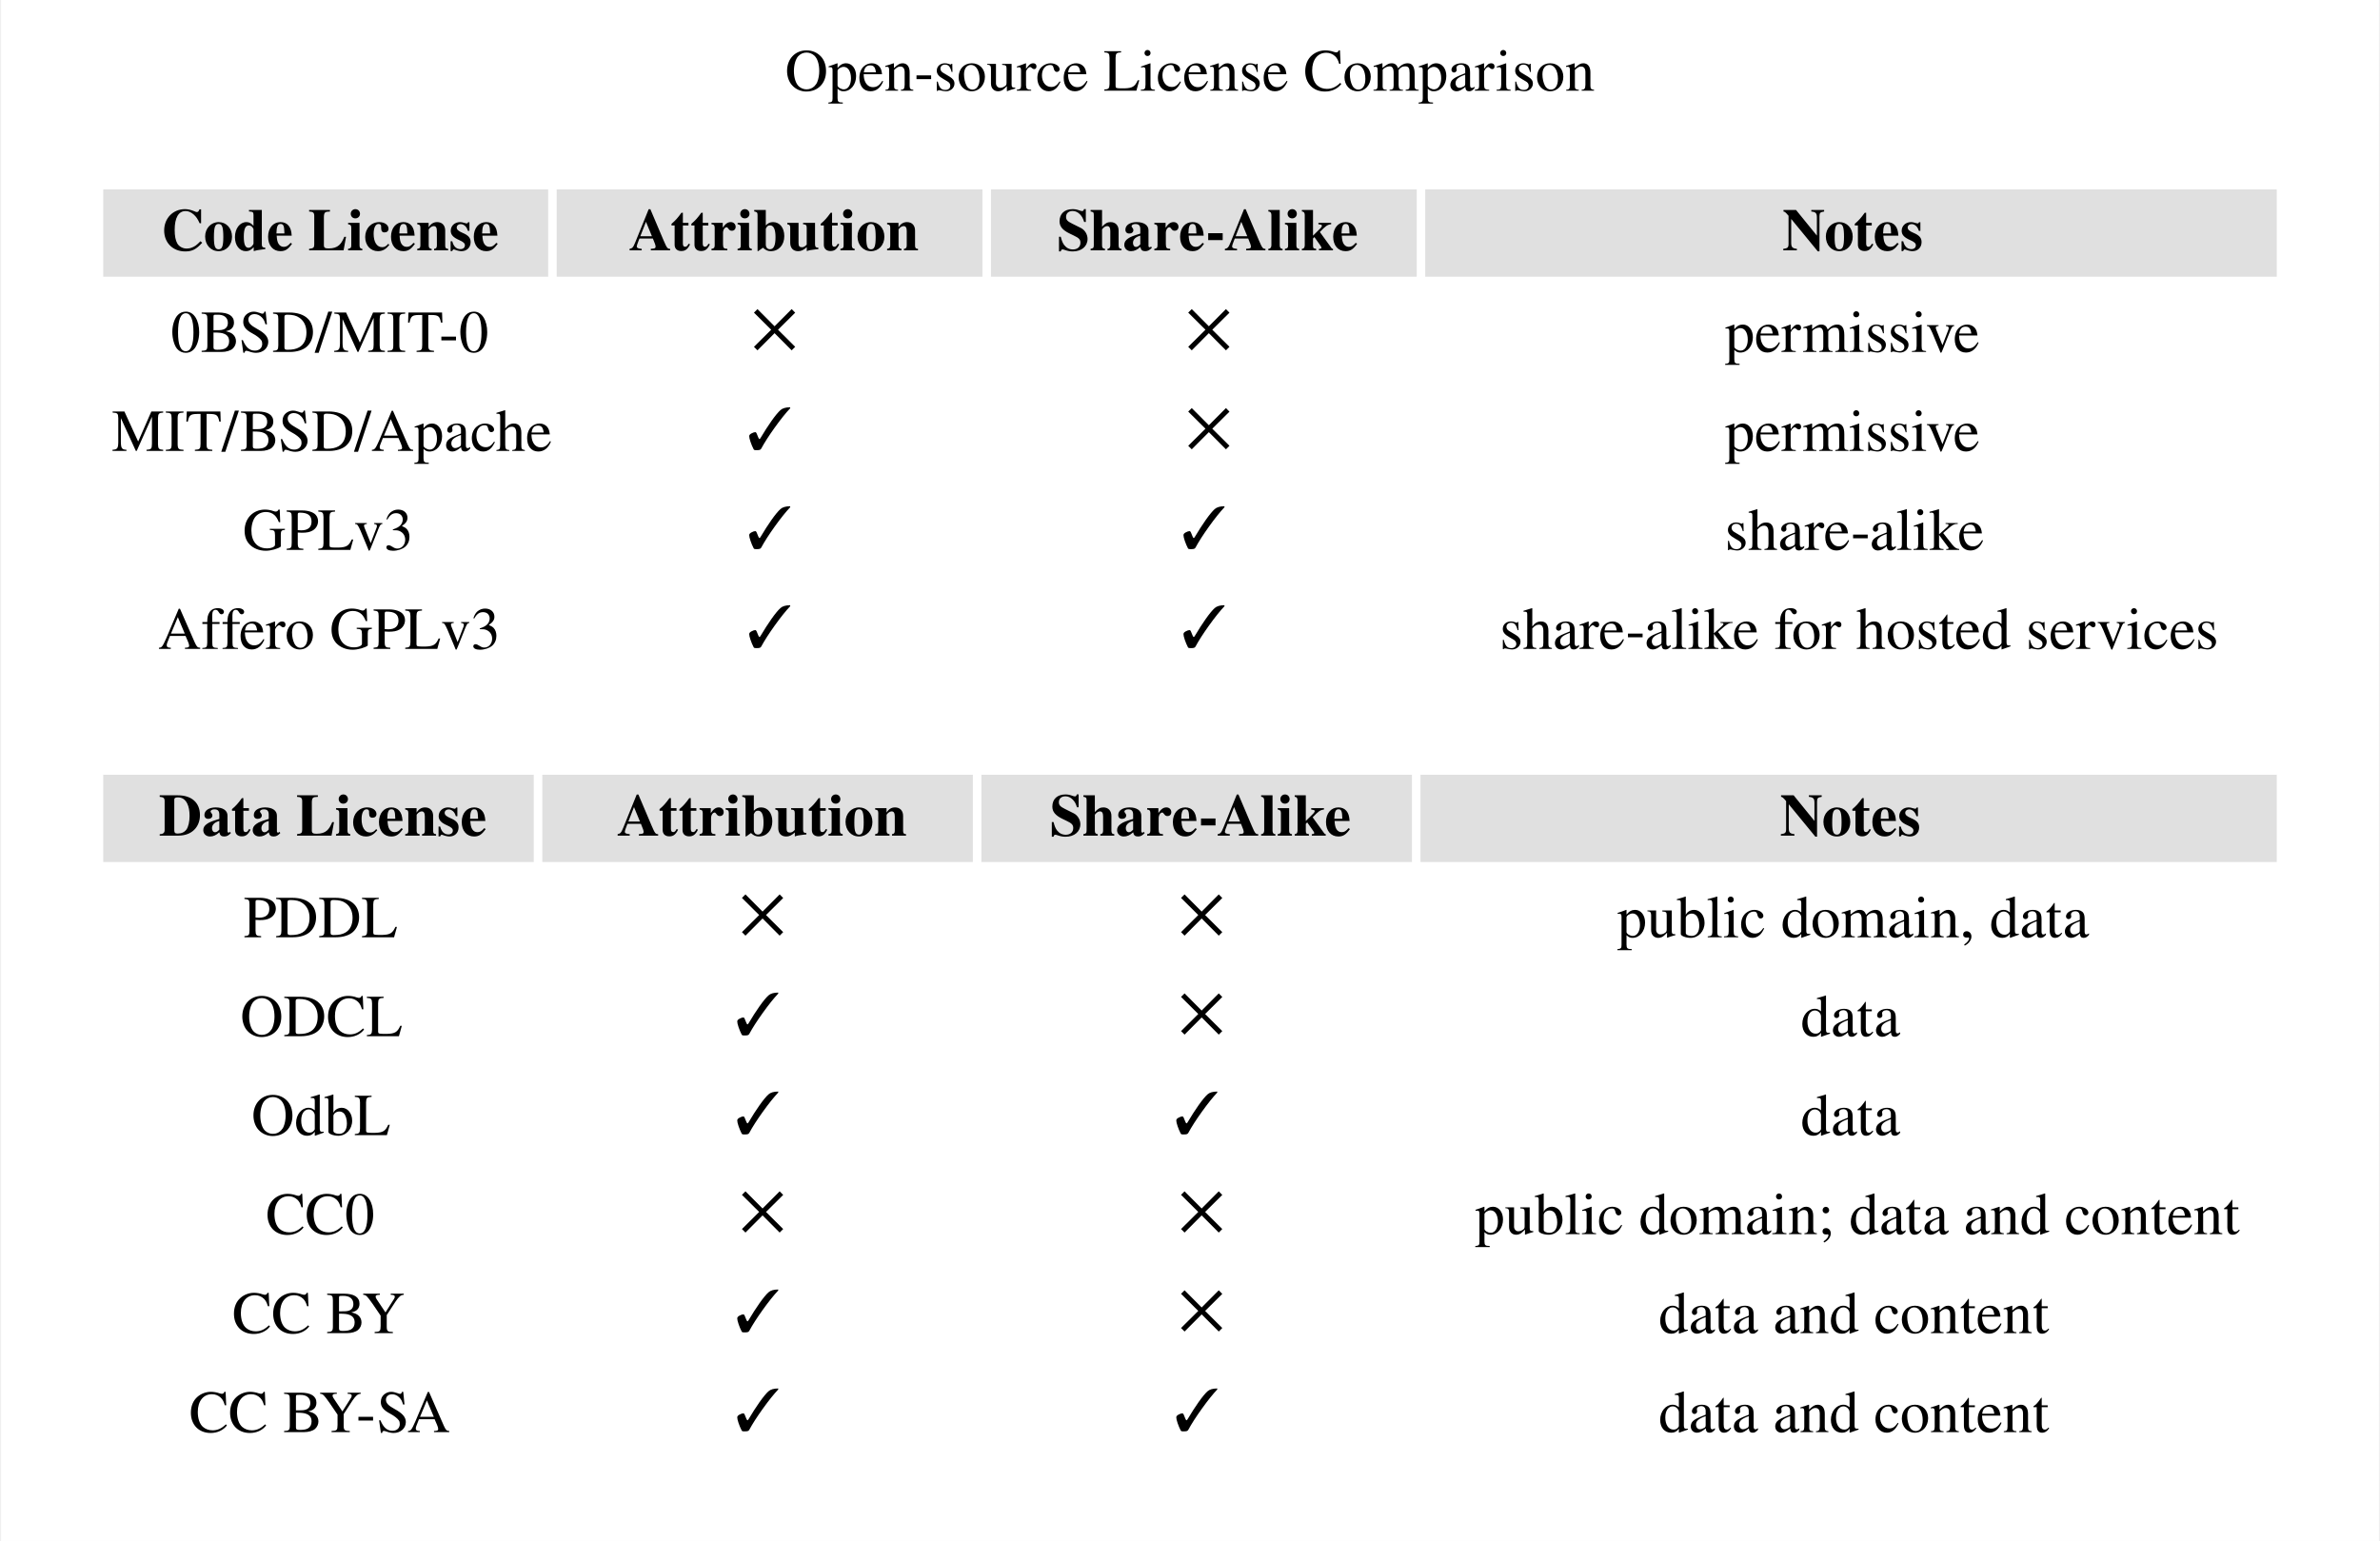
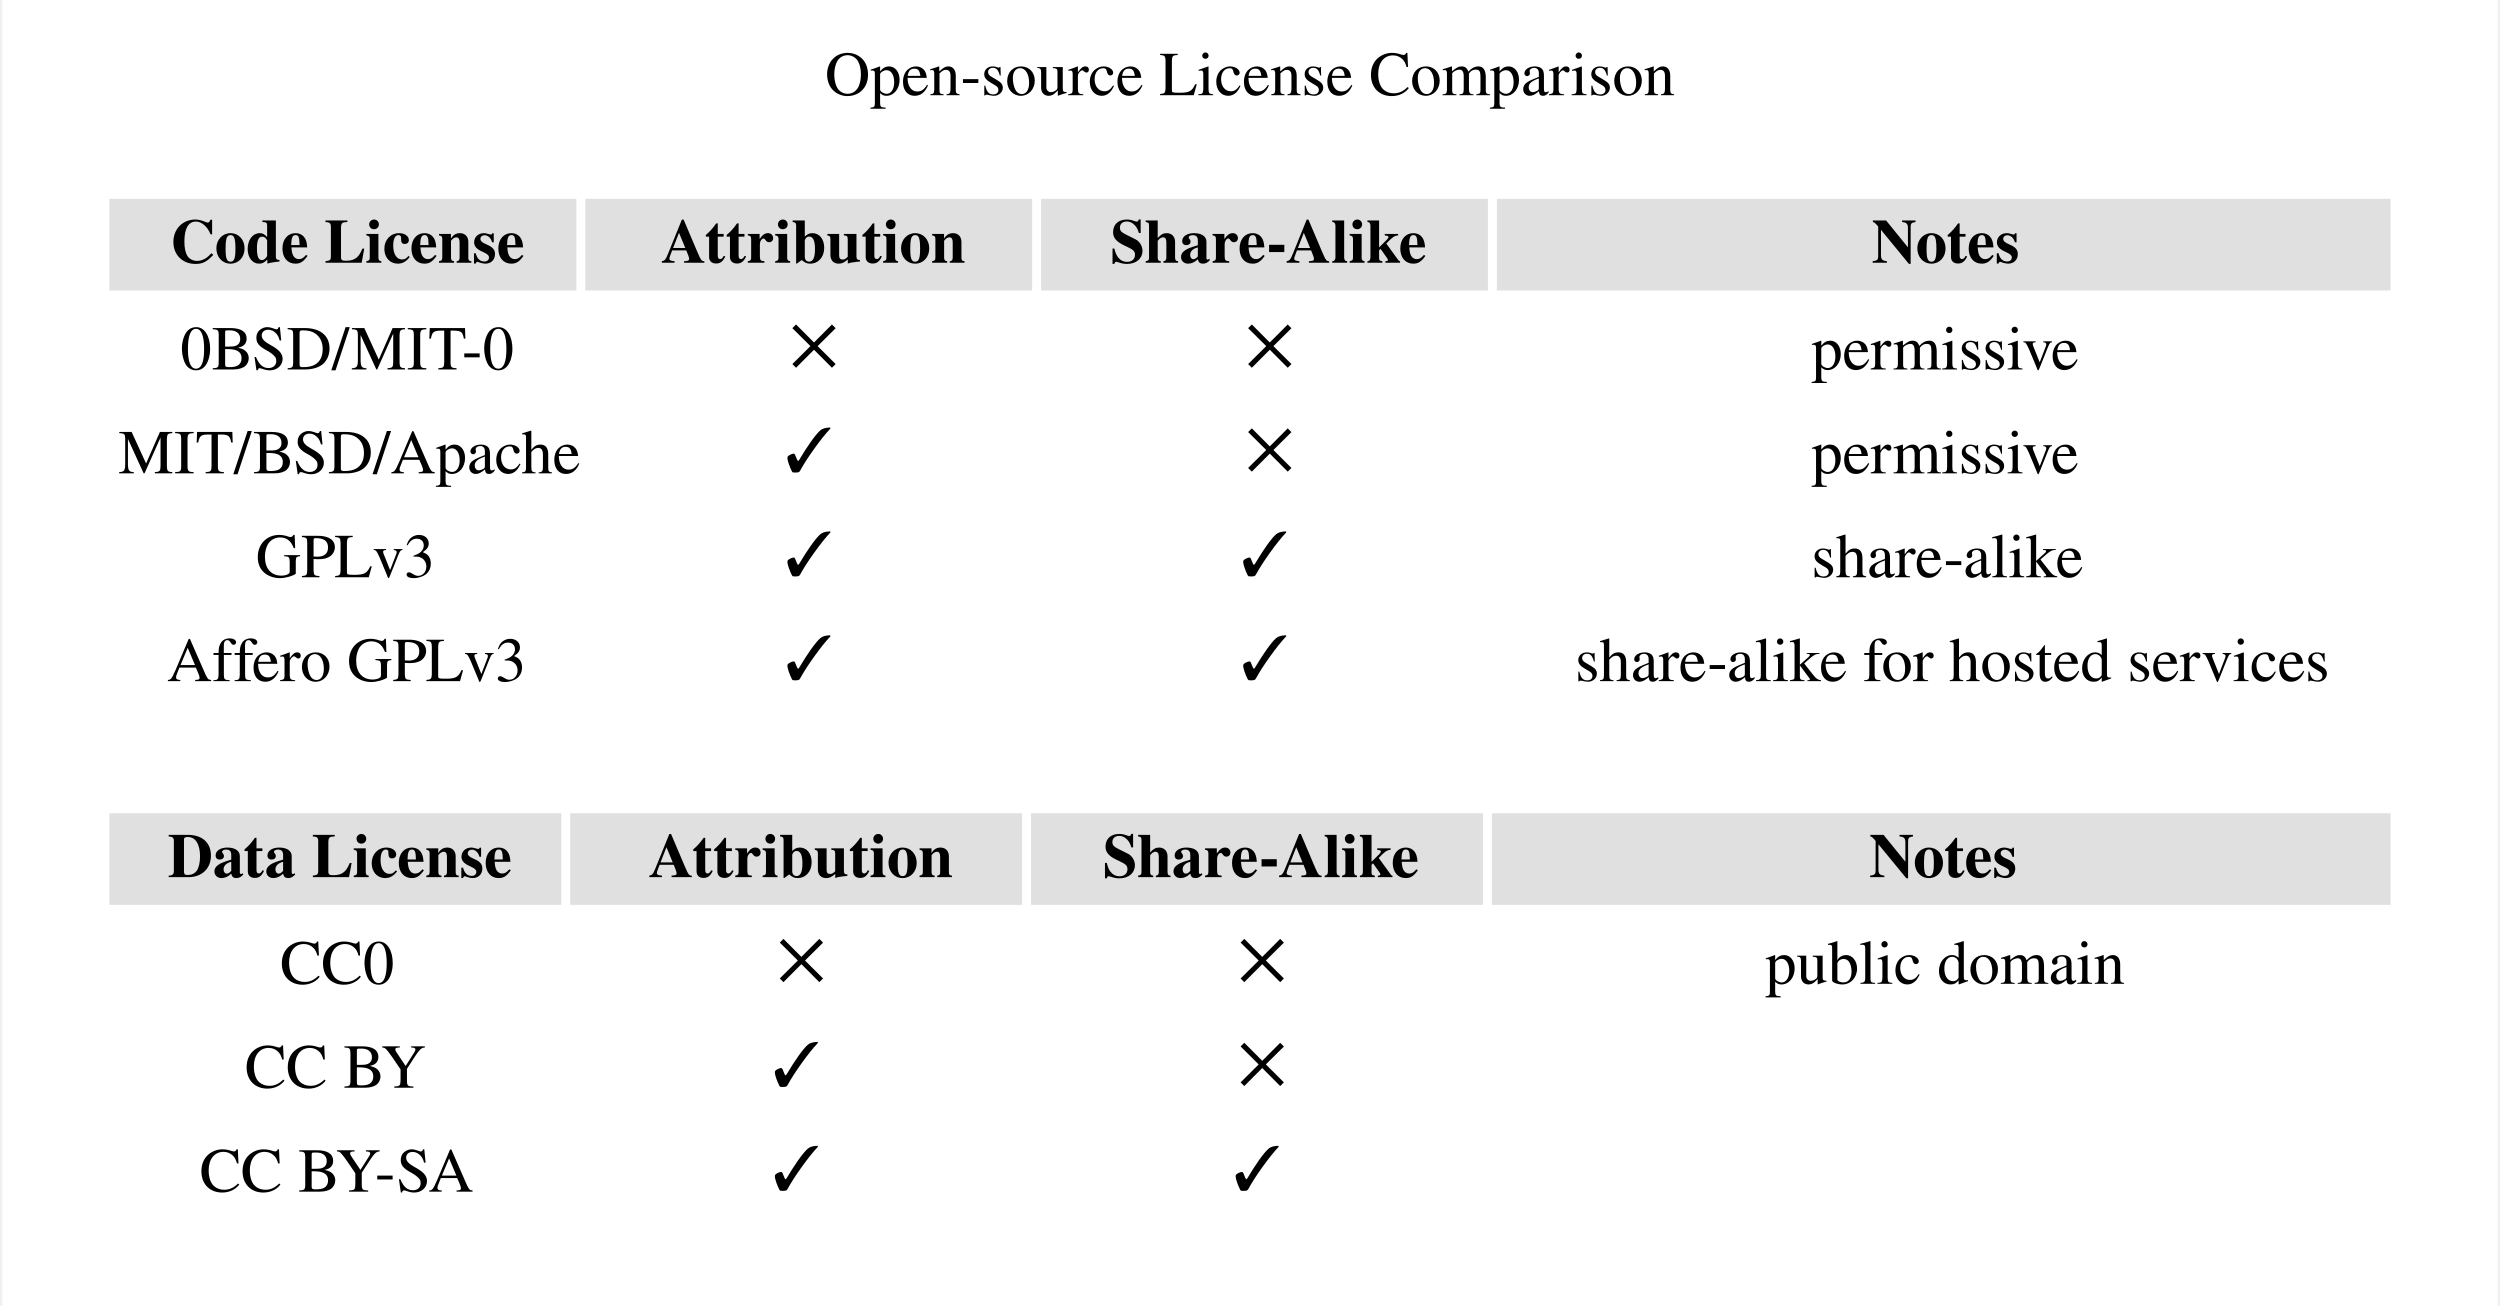
- <svg xmlns="http://www.w3.org/2000/svg" width="559pt" height="362pt" viewBox="0.00 0.00 558.50 362.00">
-   <g id="graph0" class="graph" transform="scale(1 1) rotate(0) translate(4 358)">
-     <polygon fill="white" stroke="none" points="-4,4 -4,-358 554.5,-358 554.5,4 -4,4" />
-     <text text-anchor="middle" x="275.25" y="-336.7" font-family="Times,serif" font-size="14.00">Open-source License Comparison</text>
+ <svg xmlns="http://www.w3.org/2000/svg" width="559pt" height="292pt" viewBox="0.00 0.00 558.50 292.25">
+   <g id="graph0" class="graph" transform="scale(1 1) rotate(0) translate(4 288.25)">
+     <polygon fill="white" stroke="none" points="-4,4 -4,-288.25 554.5,-288.25 554.5,4 -4,4" />
+     <text text-anchor="middle" x="275.25" y="-266.95" font-family="Times,serif" font-size="14.00">Open-source License Comparison</text>
    <g id="node1" class="node">
-       <polygon fill="#e0e0e0" stroke="none" points="20,-293 20,-313.5 124.5,-313.5 124.5,-293 20,-293" />
-       <text text-anchor="start" x="33.62" y="-299.2" font-family="Times,serif" font-weight="bold" font-size="14.00">Code License</text>
-       <polygon fill="#e0e0e0" stroke="none" points="126.5,-293 126.5,-313.5 226.5,-313.5 226.5,-293 126.5,-293" />
-       <text text-anchor="start" x="143.5" y="-299.2" font-family="Times,serif" font-weight="bold" font-size="14.00">Attribution</text>
-       <polygon fill="#e0e0e0" stroke="none" points="228.5,-293 228.5,-313.5 328.5,-313.5 328.5,-293 228.5,-293" />
-       <text text-anchor="start" x="244" y="-299.2" font-family="Times,serif" font-weight="bold" font-size="14.00">Share-Alike</text>
-       <polygon fill="#e0e0e0" stroke="none" points="330.5,-293 330.5,-313.5 530.5,-313.5 530.5,-293 330.5,-293" />
-       <text text-anchor="start" x="414.38" y="-299.2" font-family="Times,serif" font-weight="bold" font-size="14.00">Notes</text>
-       <text text-anchor="start" x="35.88" y="-275.32" font-family="Times,serif" font-size="14.00">0BSD/MIT-0</text>
-       <text text-anchor="start" x="172.38" y="-275.7" font-family="Times,serif" font-size="14.00">☓</text>
-       <text text-anchor="start" x="274.38" y="-275.7" font-family="Times,serif" font-size="14.00">☓</text>
-       <text text-anchor="start" x="400.88" y="-275.32" font-family="Times,serif" font-size="14.00">permissive</text>
-       <text text-anchor="start" x="22" y="-252.07" font-family="Times,serif" font-size="14.00">MIT/BSD/Apache</text>
-       <text text-anchor="start" x="171.25" y="-252.45" font-family="Times,serif" font-size="14.00">✓</text>
-       <text text-anchor="start" x="274.38" y="-252.45" font-family="Times,serif" font-size="14.00">☓</text>
-       <text text-anchor="start" x="400.88" y="-252.07" font-family="Times,serif" font-size="14.00">permissive</text>
-       <text text-anchor="start" x="52.75" y="-228.82" font-family="Times,serif" font-size="14.00">GPLv3</text>
-       <text text-anchor="start" x="171.25" y="-229.2" font-family="Times,serif" font-size="14.00">✓</text>
-       <text text-anchor="start" x="273.25" y="-229.2" font-family="Times,serif" font-size="14.00">✓</text>
-       <text text-anchor="start" x="400.88" y="-228.82" font-family="Times,serif" font-size="14.00">share-alike</text>
-       <text text-anchor="start" x="32.88" y="-205.57" font-family="Times,serif" font-size="14.00">Affero GPLv3</text>
-       <text text-anchor="start" x="171.25" y="-205.95" font-family="Times,serif" font-size="14.00">✓</text>
-       <text text-anchor="start" x="273.25" y="-205.95" font-family="Times,serif" font-size="14.00">✓</text>
-       <text text-anchor="start" x="348" y="-205.57" font-family="Times,serif" font-size="14.00">share-alike for hosted services</text>
-       <polygon fill="#e0e0e0" stroke="none" points="20,-155.5 20,-176 121.12,-176 121.12,-155.5 20,-155.5" />
-       <text text-anchor="start" x="33.06" y="-161.7" font-family="Times,serif" font-weight="bold" font-size="14.00">Data License</text>
-       <polygon fill="#e0e0e0" stroke="none" points="123.12,-155.5 123.12,-176 224.25,-176 224.25,-155.5 123.12,-155.5" />
-       <text text-anchor="start" x="140.69" y="-161.7" font-family="Times,serif" font-weight="bold" font-size="14.00">Attribution</text>
-       <polygon fill="#e0e0e0" stroke="none" points="226.25,-155.5 226.25,-176 327.38,-176 327.38,-155.5 226.25,-155.5" />
-       <text text-anchor="start" x="242.31" y="-161.7" font-family="Times,serif" font-weight="bold" font-size="14.00">Share-Alike</text>
-       <polygon fill="#e0e0e0" stroke="none" points="329.38,-155.5 329.38,-176 530.5,-176 530.5,-155.5 329.38,-155.5" />
-       <text text-anchor="start" x="413.81" y="-161.7" font-family="Times,serif" font-weight="bold" font-size="14.00">Notes</text>
-       <text text-anchor="start" x="52.94" y="-137.82" font-family="Times,serif" font-size="14.00">PDDL</text>
-       <text text-anchor="start" x="169.56" y="-138.2" font-family="Times,serif" font-size="14.00">☓</text>
-       <text text-anchor="start" x="272.69" y="-138.2" font-family="Times,serif" font-size="14.00">☓</text>
-       <text text-anchor="start" x="375.56" y="-137.82" font-family="Times,serif" font-size="14.00">public domain, data</text>
-       <text text-anchor="start" x="52.19" y="-114.58" font-family="Times,serif" font-size="14.00">ODCL</text>
-       <text text-anchor="start" x="168.44" y="-114.95" font-family="Times,serif" font-size="14.00">✓</text>
-       <text text-anchor="start" x="272.69" y="-114.95" font-family="Times,serif" font-size="14.00">☓</text>
-       <text text-anchor="start" x="418.69" y="-114.58" font-family="Times,serif" font-size="14.00">data</text>
-       <text text-anchor="start" x="54.81" y="-91.33" font-family="Times,serif" font-size="14.00">OdbL</text>
-       <text text-anchor="start" x="168.44" y="-91.7" font-family="Times,serif" font-size="14.00">✓</text>
-       <text text-anchor="start" x="271.56" y="-91.7" font-family="Times,serif" font-size="14.00">✓</text>
-       <text text-anchor="start" x="418.69" y="-91.33" font-family="Times,serif" font-size="14.00">data</text>
+       <polygon fill="#e0e0e0" stroke="none" points="20,-223.25 20,-243.75 124.5,-243.75 124.5,-223.25 20,-223.25" />
+       <text text-anchor="start" x="33.62" y="-229.45" font-family="Times,serif" font-weight="bold" font-size="14.00">Code License</text>
+       <polygon fill="#e0e0e0" stroke="none" points="126.5,-223.25 126.5,-243.75 226.5,-243.75 226.5,-223.25 126.5,-223.25" />
+       <text text-anchor="start" x="143.5" y="-229.45" font-family="Times,serif" font-weight="bold" font-size="14.00">Attribution</text>
+       <polygon fill="#e0e0e0" stroke="none" points="228.5,-223.25 228.5,-243.75 328.5,-243.75 328.5,-223.25 228.5,-223.25" />
+       <text text-anchor="start" x="244" y="-229.45" font-family="Times,serif" font-weight="bold" font-size="14.00">Share-Alike</text>
+       <polygon fill="#e0e0e0" stroke="none" points="330.5,-223.25 330.5,-243.75 530.5,-243.75 530.5,-223.25 330.5,-223.25" />
+       <text text-anchor="start" x="414.38" y="-229.45" font-family="Times,serif" font-weight="bold" font-size="14.00">Notes</text>
+       <text text-anchor="start" x="35.88" y="-205.57" font-family="Times,serif" font-size="14.00">0BSD/MIT-0</text>
+       <text text-anchor="start" x="172.38" y="-205.95" font-family="Times,serif" font-size="14.00">☓</text>
+       <text text-anchor="start" x="274.38" y="-205.95" font-family="Times,serif" font-size="14.00">☓</text>
+       <text text-anchor="start" x="400.88" y="-205.57" font-family="Times,serif" font-size="14.00">permissive</text>
+       <text text-anchor="start" x="22" y="-182.32" font-family="Times,serif" font-size="14.00">MIT/BSD/Apache</text>
+       <text text-anchor="start" x="171.25" y="-182.7" font-family="Times,serif" font-size="14.00">✓</text>
+       <text text-anchor="start" x="274.38" y="-182.7" font-family="Times,serif" font-size="14.00">☓</text>
+       <text text-anchor="start" x="400.88" y="-182.32" font-family="Times,serif" font-size="14.00">permissive</text>
+       <text text-anchor="start" x="52.75" y="-159.07" font-family="Times,serif" font-size="14.00">GPLv3</text>
+       <text text-anchor="start" x="171.25" y="-159.45" font-family="Times,serif" font-size="14.00">✓</text>
+       <text text-anchor="start" x="273.25" y="-159.45" font-family="Times,serif" font-size="14.00">✓</text>
+       <text text-anchor="start" x="400.88" y="-159.07" font-family="Times,serif" font-size="14.00">share-alike</text>
+       <text text-anchor="start" x="32.88" y="-135.82" font-family="Times,serif" font-size="14.00">Affero GPLv3</text>
+       <text text-anchor="start" x="171.25" y="-136.2" font-family="Times,serif" font-size="14.00">✓</text>
+       <text text-anchor="start" x="273.25" y="-136.2" font-family="Times,serif" font-size="14.00">✓</text>
+       <text text-anchor="start" x="348" y="-135.82" font-family="Times,serif" font-size="14.00">share-alike for hosted services</text>
+       <polygon fill="#e0e0e0" stroke="none" points="20,-85.75 20,-106.25 121.12,-106.25 121.12,-85.75 20,-85.75" />
+       <text text-anchor="start" x="33.06" y="-91.95" font-family="Times,serif" font-weight="bold" font-size="14.00">Data License</text>
+       <polygon fill="#e0e0e0" stroke="none" points="123.12,-85.75 123.12,-106.25 224.25,-106.25 224.25,-85.75 123.12,-85.75" />
+       <text text-anchor="start" x="140.69" y="-91.95" font-family="Times,serif" font-weight="bold" font-size="14.00">Attribution</text>
+       <polygon fill="#e0e0e0" stroke="none" points="226.25,-85.75 226.25,-106.25 327.38,-106.25 327.38,-85.75 226.25,-85.75" />
+       <text text-anchor="start" x="242.31" y="-91.95" font-family="Times,serif" font-weight="bold" font-size="14.00">Share-Alike</text>
+       <polygon fill="#e0e0e0" stroke="none" points="329.38,-85.75 329.38,-106.25 530.5,-106.25 530.5,-85.75 329.38,-85.75" />
+       <text text-anchor="start" x="413.81" y="-91.95" font-family="Times,serif" font-weight="bold" font-size="14.00">Notes</text>
      <text text-anchor="start" x="58.19" y="-68.08" font-family="Times,serif" font-size="14.00">CC0</text>
      <text text-anchor="start" x="169.56" y="-68.45" font-family="Times,serif" font-size="14.00">☓</text>
      <text text-anchor="start" x="272.69" y="-68.45" font-family="Times,serif" font-size="14.00">☓</text>
-       <text text-anchor="start" x="342.19" y="-68.08" font-family="Times,serif" font-size="14.00">public domain; data and content</text>
+       <text text-anchor="start" x="390.56" y="-68.08" font-family="Times,serif" font-size="14.00">public domain</text>
      <text text-anchor="start" x="50.31" y="-44.83" font-family="Times,serif" font-size="14.00">CC BY</text>
      <text text-anchor="start" x="168.44" y="-45.2" font-family="Times,serif" font-size="14.00">✓</text>
      <text text-anchor="start" x="272.69" y="-45.2" font-family="Times,serif" font-size="14.00">☓</text>
-       <text text-anchor="start" x="385.31" y="-44.83" font-family="Times,serif" font-size="14.00">data and content</text>
      <text text-anchor="start" x="40.19" y="-21.57" font-family="Times,serif" font-size="14.00">CC BY-SA</text>
      <text text-anchor="start" x="168.44" y="-21.95" font-family="Times,serif" font-size="14.00">✓</text>
      <text text-anchor="start" x="271.56" y="-21.95" font-family="Times,serif" font-size="14.00">✓</text>
-       <text text-anchor="start" x="385.31" y="-21.57" font-family="Times,serif" font-size="14.00">data and content</text>
    </g>
  </g>
</svg>
